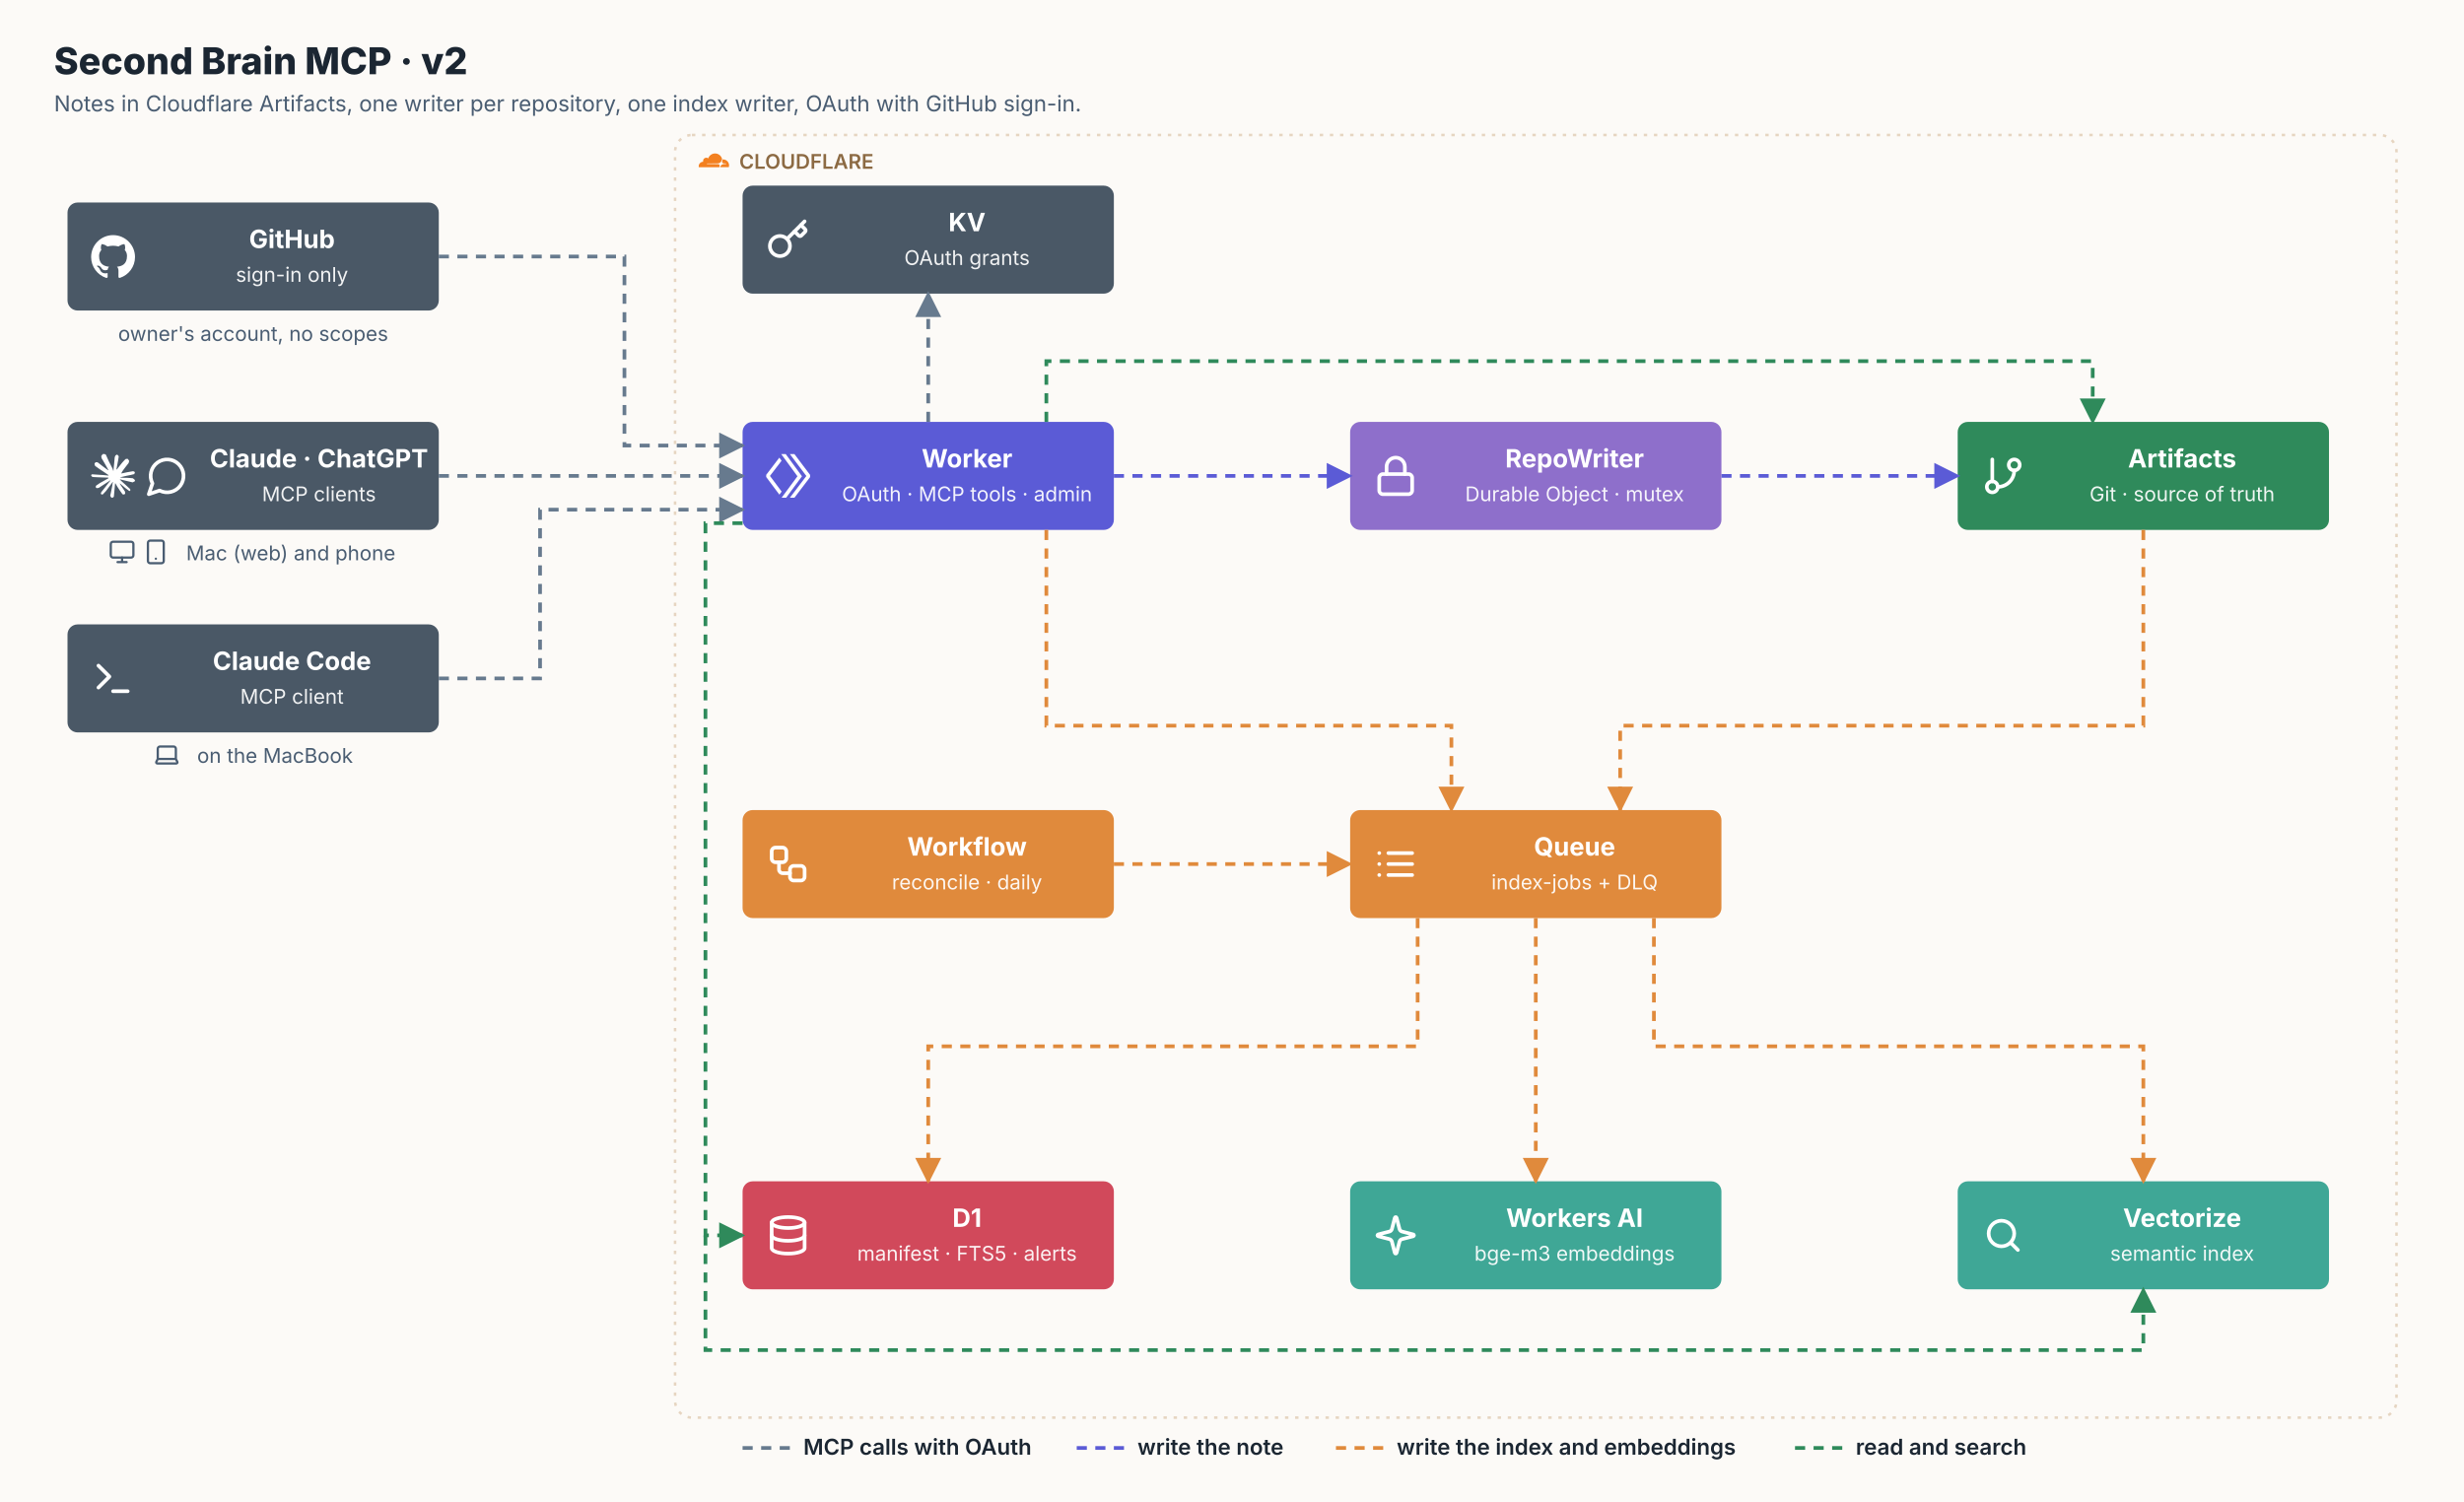
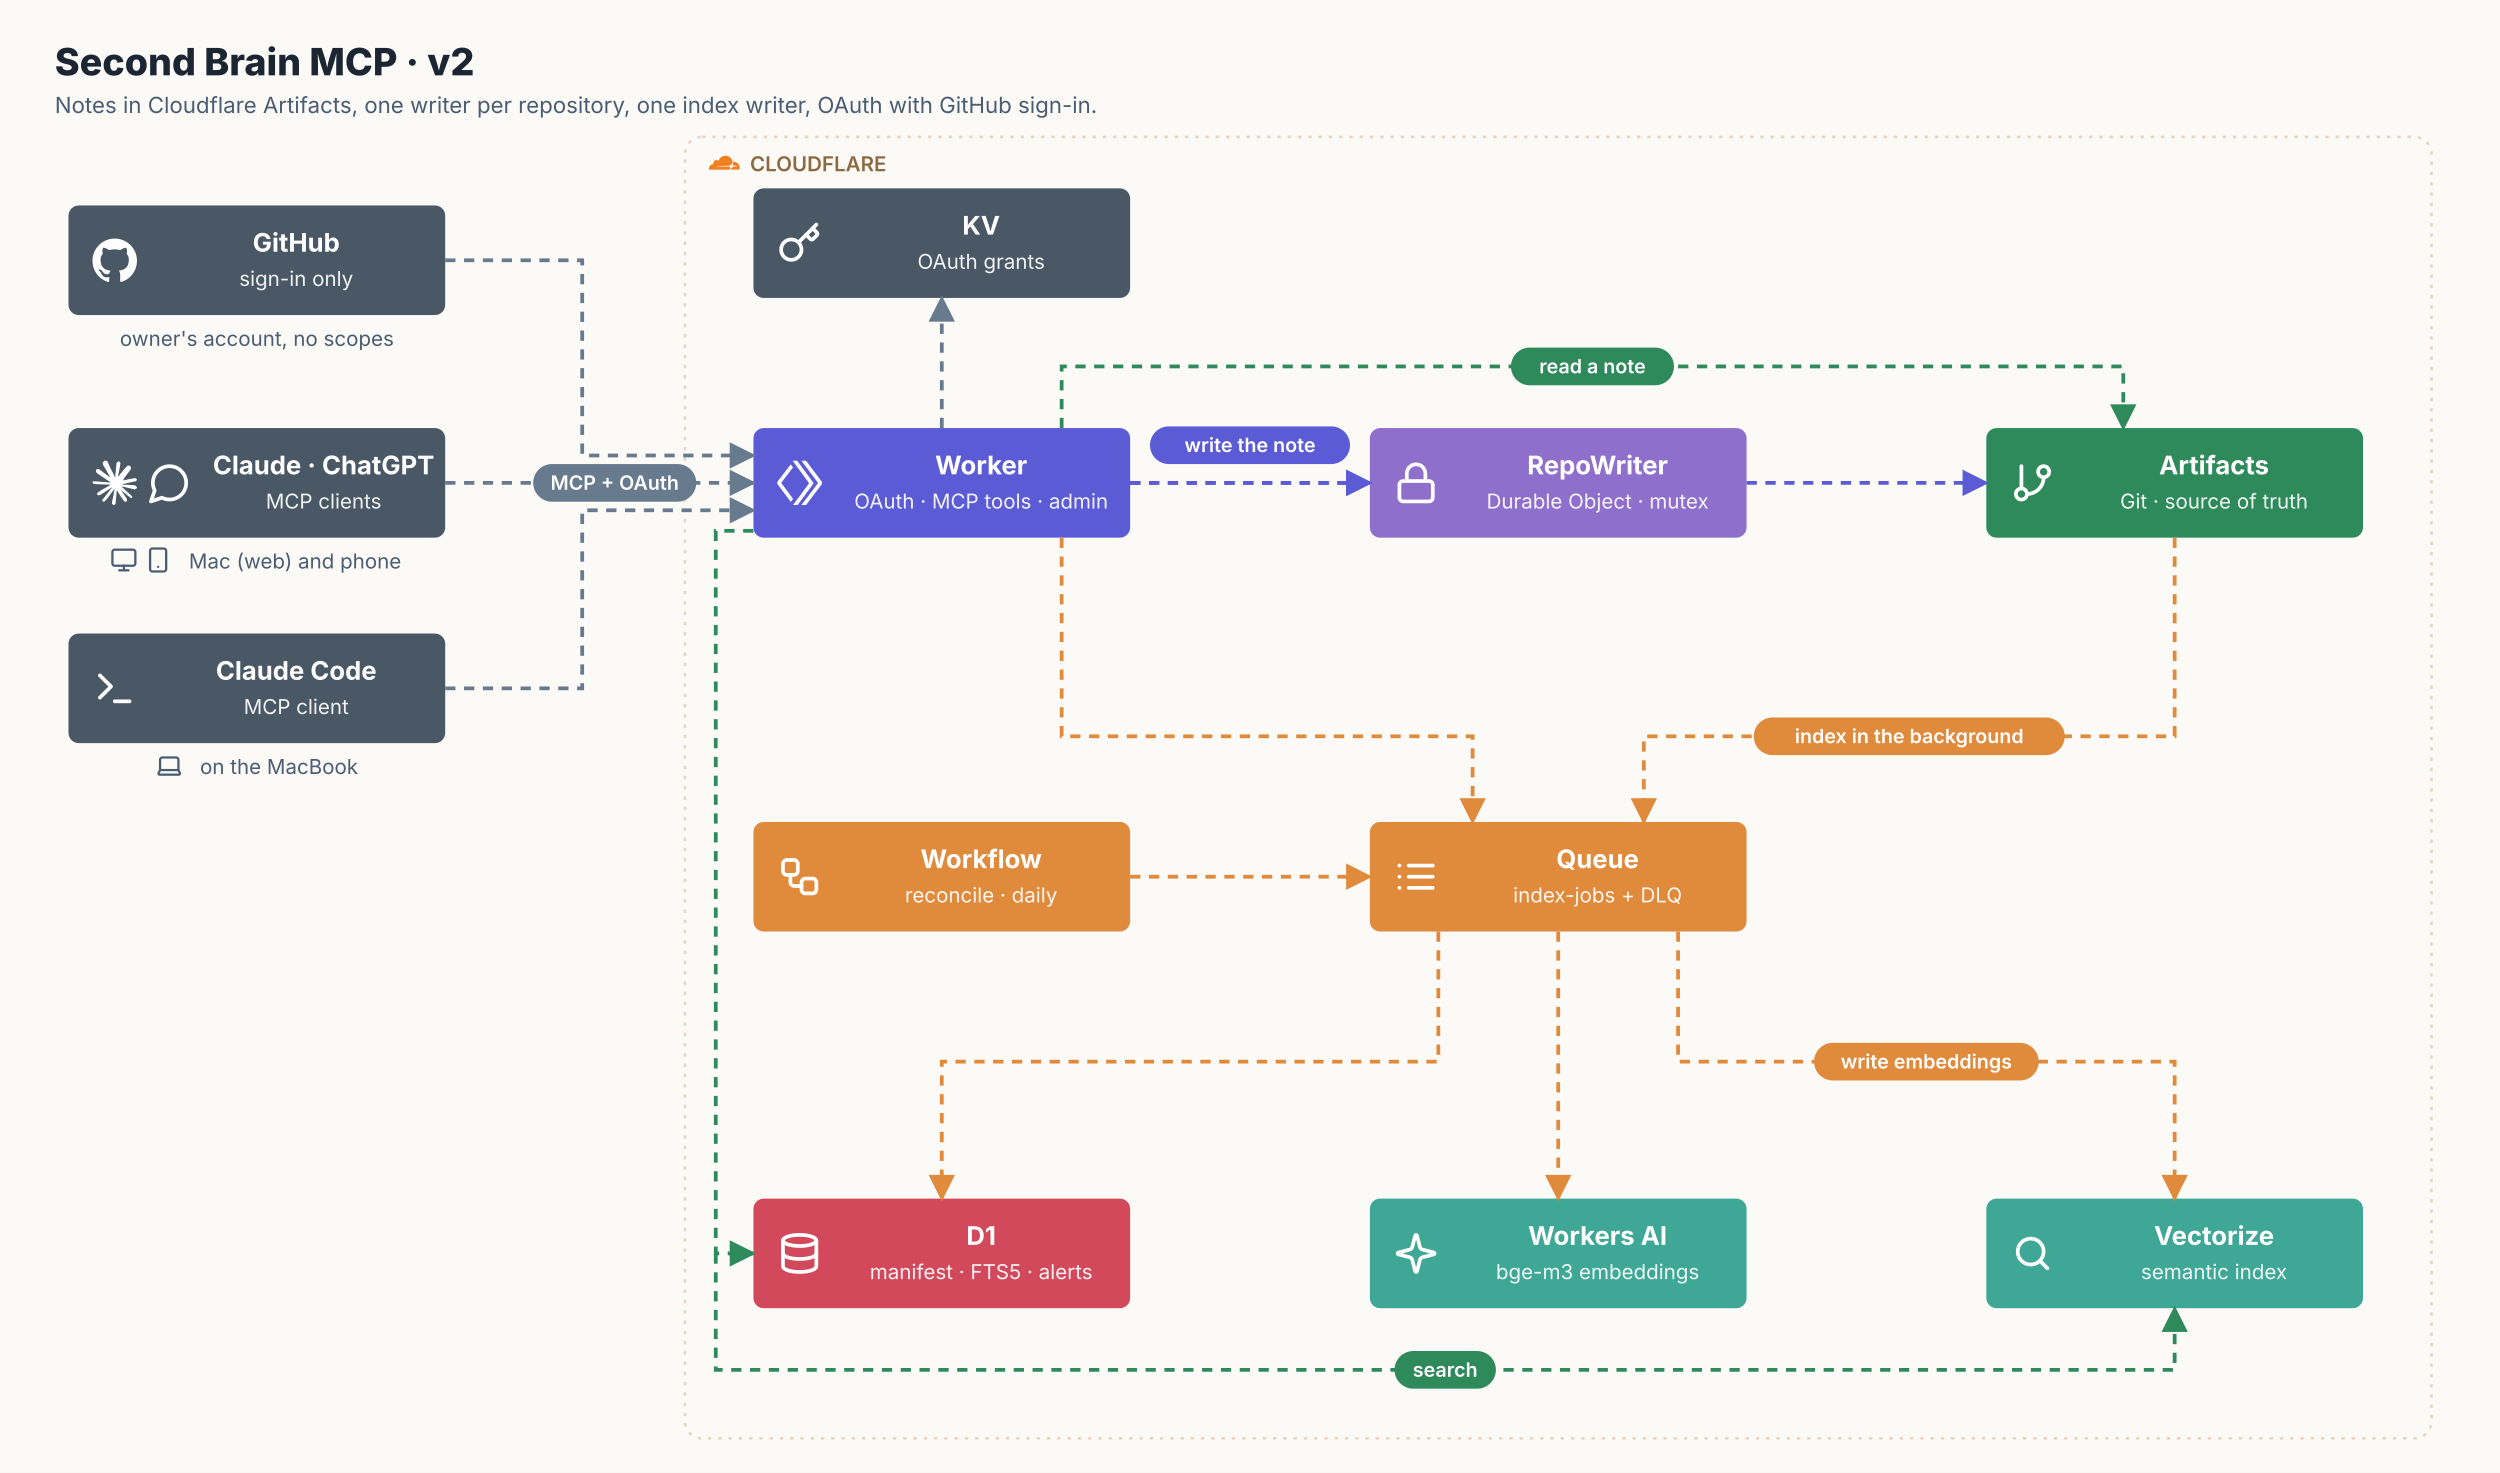
- <svg xmlns="http://www.w3.org/2000/svg" viewBox="0 0 1460 890" width="1460" height="890" font-family="Onest, Inter, system-ui, sans-serif">
+ <svg xmlns="http://www.w3.org/2000/svg" viewBox="0 0 1460 860" width="1460" height="860" font-family="Onest, Inter, system-ui, sans-serif">
  <defs>
    <marker id="m" viewBox="0 0 10 10" refX="9" refY="5" markerWidth="8" markerHeight="8" orient="auto-start-reverse">
      <path d="M0,0 L10,5 L0,10 z" fill="#677A8E" />
    </marker>
    <marker id="m-auth" viewBox="0 0 10 10" refX="9" refY="5" markerWidth="7" markerHeight="7" orient="auto-start-reverse">
      <path d="M0,0 L10,5 L0,10 z" fill="#677A8E" />
    </marker>
    <marker id="m-write" viewBox="0 0 10 10" refX="9" refY="5" markerWidth="7" markerHeight="7" orient="auto-start-reverse">
      <path d="M0,0 L10,5 L0,10 z" fill="#5B5BD6" />
    </marker>
    <marker id="m-index" viewBox="0 0 10 10" refX="9" refY="5" markerWidth="7" markerHeight="7" orient="auto-start-reverse">
      <path d="M0,0 L10,5 L0,10 z" fill="#E08A3C" />
    </marker>
    <marker id="m-read" viewBox="0 0 10 10" refX="9" refY="5" markerWidth="7" markerHeight="7" orient="auto-start-reverse">
      <path d="M0,0 L10,5 L0,10 z" fill="#2F8A5B" />
    </marker>
    <marker id="ms" viewBox="0 0 10 10" refX="9" refY="5" markerWidth="8" markerHeight="8" orient="auto-start-reverse">
      <path d="M0,0 L10,5 L0,10 z" fill="#677A8E" />
    </marker>
    <style>.t{fill:#fff;font-size:15px;font-weight:700}.s{fill:#fff;font-size:12px;opacity:.92}.c{fill:#4A5D72;font-size:12px}
.a{fill:none;stroke:#677A8E;stroke-width:1.6;stroke-dasharray:6 5}.p{fill:#fff;font-size:11.5px;font-weight:600}
.h{fill:#1B2632;font-size:22px;font-weight:800}.hs{fill:#4A5D72;font-size:13px}.g{fill:none;stroke:#E6D5C1;stroke-width:1.5;stroke-dasharray:2 4}.gl{fill:#8C6A43;font-size:12px;font-weight:600}.lg{fill:#1B2632;font-size:13px;font-weight:600}.ft{font-size:12px;font-weight:700;letter-spacing:.06em}</style>
  </defs>
  <rect width="100%" height="100%" fill="#FCFAF7" />
  <text x="32" y="44" class="h">Second Brain MCP · v2</text>
  <text x="32" y="66" class="hs">Notes in Cloudflare Artifacts, one writer per repository, one index writer, OAuth with GitHub sign-in.</text>
  <rect x="400" y="80" width="1020" height="760" rx="10" class="g" />
  <path transform="translate(414,86) scale(0.75)" d="M16.509 16.845c.147-.507.091-.971-.155-1.315-.225-.316-.605-.499-1.062-.52l-8.659-.112a.156.156 0 0 1-.133-.071c-.028-.042-.035-.099-.021-.155.028-.084.112-.148.204-.156l8.736-.112c1.035-.049 2.16-.887 2.554-1.914l.499-1.301c.021-.056.029-.113.015-.168-.562-2.546-2.835-4.445-5.55-4.445-2.504 0-4.628 1.618-5.388 3.861-.493-.366-1.119-.562-1.794-.499-1.203.119-2.167 1.083-2.286 2.286-.028.31-.007.613.064.894C1.568 13.171 0 14.775 0 16.752c0 .175.014.351.035.527.014.083.084.147.169.147h15.981c.091 0 .176-.065.203-.155l.12-.427zm2.757-5.563c-.077 0-.161 0-.238.011-.057 0-.105.042-.127.098l-.338 1.174c-.147.507-.092.971.154 1.316.226.316.606.498 1.062.519l1.844.113c.056 0 .105.026.133.07.028.043.035.107.021.156-.028.084-.113.148-.204.155l-1.921.112c-1.041.049-2.158.887-2.553 1.914l-.141.358c-.028.071.021.142.099.142h6.598c.077 0 .147-.049.169-.126.112-.408.176-.837.176-1.28 0-2.603-2.125-4.727-4.734-4.727" fill="#F38020" />
  <text x="438" y="100" class="gl">CLOUDFLARE</text>
  <rect x="40" y="120" width="220" height="64" rx="6" fill="#4A5866" />
  <path transform="translate(54,139) scale(1.083333)" d="M12 .297c-6.63 0-12 5.373-12 12 0 5.303 3.438 9.8 8.205 11.385.6.113.82-.258.82-.577 0-.285-.01-1.04-.015-2.04-3.338.724-4.042-1.61-4.042-1.61C4.422 18.07 3.633 17.7 3.633 17.7c-1.087-.744.084-.729.084-.729 1.205.084 1.838 1.236 1.838 1.236 1.07 1.835 2.809 1.305 3.495.998.108-.776.417-1.305.76-1.605-2.665-.3-5.466-1.332-5.466-5.93 0-1.31.465-2.38 1.235-3.22-.135-.303-.54-1.523.105-3.176 0 0 1.005-.322 3.3 1.23.96-.267 1.98-.399 3-.405 1.02.006 2.04.138 3 .405 2.28-1.552 3.285-1.23 3.285-1.23.645 1.653.24 2.873.12 3.176.765.84 1.23 1.91 1.23 3.22 0 4.61-2.805 5.625-5.475 5.92.42.36.81 1.096.81 2.22 0 1.606-.015 2.896-.015 3.286 0 .315.21.69.825.57C20.565 22.092 24 17.592 24 12.297c0-6.627-5.373-12-12-12" fill="#fff" />
  <text x="173.0" y="147" text-anchor="middle" class="t">GitHub</text>
  <text x="173.0" y="167" text-anchor="middle" class="s">sign-in only</text>
  <text x="150.0" y="202" text-anchor="middle" class="c">owner's account, no scopes</text>
  <rect x="40" y="250" width="220" height="64" rx="6" fill="#4A5866" />
  <path transform="translate(54,269) scale(1.083333)" d="m4.714 15.956 4.717-2.647.079-.231-.079-.128h-.231l-.789-.049-2.696-.073-2.337-.097-2.265-.121-.571-.121-.534-.704.055-.352.48-.322.686.061 1.518.103 2.277.158 1.651.097 2.447.255h.389l.055-.158-.134-.097-.103-.097L6.973 9.836l-2.55-1.688-1.336-.971-.723-.492-.364-.461-.158-1.008.656-.723.88.061.225.061.892.686 1.906 1.475 2.489 1.834.364.303.146-.103.018-.073-.164-.273-1.354-2.447-1.445-2.489-.643-1.032-.17-.619c-.061-.255-.103-.467-.103-.729L6.287.134 6.7 0l.996.134.419.364.619 1.415 1.002 2.228 1.554 3.03.455.898.243.832.091.255h.158v-.146l.128-1.706.237-2.095.231-2.696.079-.759.376-.911.747-.492.583.279.48.686-.067.443-.285 1.852-.559 2.902-.364 1.943h.212l.243-.243.984-1.305 1.651-2.064.729-.82.85-.905.546-.431h1.032l.759 1.129-.34 1.166-1.062 1.348-.88 1.141-1.263 1.7-.789 1.36.073.109.188-.018 2.853-.607 1.542-.279 1.84-.316.832.389.091.395-.328.807-1.967.486-2.307.461-3.436.814-.043.03.049.061 1.548.146.662.036h1.621l3.018.225.789.522.474.638-.079.486-1.214.619-1.639-.389-3.825-.911-1.311-.328h-.182v.109l1.093 1.069 2.003 1.809 2.507 2.331.128.577-.322.455-.34-.049-2.204-1.657-.85-.747-1.925-1.621h-.128v.17l.443.65 2.344 3.521.121 1.081-.17.352-.607.212-.668-.121-1.372-1.925L14.38 17.959l-1.141-1.943-.14.079-.674 7.255-.316.37-.729.279-.607-.461-.322-.747.322-1.475.389-1.925.316-1.53.285-1.9.17-.631-.012-.043-.14.018-1.433 1.967-2.18 2.945-1.724 1.846-.413.164-.716-.37.067-.662.401-.589 2.386-3.036 1.439-1.882.929-1.087-.006-.158h-.055l-6.338 4.116-1.129.146-.486-.455.061-.747.231-.243 1.906-1.311Z" fill="#fff" />
  <g transform="translate(86,269) scale(1.083333)" fill="none" stroke="#fff" stroke-width="2" stroke-linecap="round" stroke-linejoin="round">
    <path d="M7.9 20A9 9 0 1 0 4 16.1L2 22z" />
  </g>
  <text x="189.0" y="277" text-anchor="middle" class="t">Claude · ChatGPT</text>
  <text x="189.0" y="297" text-anchor="middle" class="s">MCP clients</text>
  <g transform="translate(64.3,319) scale(0.67)" fill="none" stroke="#4A5D72" stroke-width="2" stroke-linecap="round" stroke-linejoin="round">
    <rect width="20" height="14" x="2" y="3" rx="2" />
    <path d="M8 21h8M12 17v4" />
  </g>
  <g transform="translate(84.3,319) scale(0.67)" fill="none" stroke="#4A5D72" stroke-width="2" stroke-linecap="round" stroke-linejoin="round">
    <rect width="14" height="20" x="5" y="2" rx="2" ry="2" />
    <path d="M12 18h.01" />
  </g>
  <text x="110.3" y="332" class="c">Mac (web) and phone</text>
  <rect x="40" y="370" width="220" height="64" rx="6" fill="#4A5866" />
  <g transform="translate(54,389) scale(1.083333)" fill="none" stroke="#fff" stroke-width="2" stroke-linecap="round" stroke-linejoin="round">
    <path d="m4 17 6-6-6-6" />
    <path d="M12 19h8" />
  </g>
  <text x="173.0" y="397" text-anchor="middle" class="t">Claude Code</text>
  <text x="173.0" y="417" text-anchor="middle" class="s">MCP client</text>
  <g transform="translate(90.8,439) scale(0.67)" fill="none" stroke="#4A5D72" stroke-width="2" stroke-linecap="round" stroke-linejoin="round">
    <path d="M20 16V7a2 2 0 0 0-2-2H6a2 2 0 0 0-2 2v9m16 0H4m16 0 1.28 2.55a1 1 0 0 1-.9 1.45H3.62a1 1 0 0 1-.9-1.45L4 16" />
  </g>
  <text x="116.8" y="452" class="c">on the MacBook</text>
  <rect x="440" y="110" width="220" height="64" rx="6" fill="#4A5866" />
  <g transform="translate(454,129) scale(1.083333)" fill="none" stroke="#fff" stroke-width="2" stroke-linecap="round" stroke-linejoin="round">
    <path d="m15.5 7.5 2.3 2.3a1 1 0 0 0 1.4 0l2.1-2.1a1 1 0 0 0 0-1.4L19 4" />
    <path d="m21 2-9.6 9.6" />
    <circle cx="7.5" cy="15.5" r="5.5" />
  </g>
  <text x="573.0" y="137" text-anchor="middle" class="t">KV</text>
  <text x="573.0" y="157" text-anchor="middle" class="s">OAuth grants</text>
  <rect x="440" y="250" width="220" height="64" rx="6" fill="#5B5BD6" />
  <path transform="translate(454,269) scale(1.083333)" d="m8.213.063 8.879 12.136-8.67 11.739h2.476l8.665-11.735-8.89-12.14Zm4.728 0 9.02 11.992-9.018 11.883h2.496L24 12.656v-1.199L15.434.063ZM7.178 2.02.01 11.398l-.01 1.2 7.203 9.644 1.238-1.676-6.396-8.556 6.361-8.313Z" fill="#fff" />
  <text x="573.0" y="277" text-anchor="middle" class="t">Worker</text>
  <text x="573.0" y="297" text-anchor="middle" class="s">OAuth · MCP tools · admin</text>
  <rect x="800" y="250" width="220" height="64" rx="6" fill="#8E6FCB" />
  <g transform="translate(814,269) scale(1.083333)" fill="none" stroke="#fff" stroke-width="2" stroke-linecap="round" stroke-linejoin="round">
    <rect width="18" height="11" x="3" y="11" rx="2" />
    <path d="M7 11V7a5 5 0 0 1 10 0v4" />
  </g>
  <text x="933.0" y="277" text-anchor="middle" class="t">RepoWriter</text>
  <text x="933.0" y="297" text-anchor="middle" class="s">Durable Object · mutex</text>
  <rect x="1160" y="250" width="220" height="64" rx="6" fill="#2F8A5B" />
  <g transform="translate(1174,269) scale(1.083333)" fill="none" stroke="#fff" stroke-width="2" stroke-linecap="round" stroke-linejoin="round">
    <path d="M6 3v12" />
    <circle cx="18" cy="6" r="3" />
    <circle cx="6" cy="18" r="3" />
    <path d="M18 9a9 9 0 0 1-9 9" />
  </g>
  <text x="1293.0" y="277" text-anchor="middle" class="t">Artifacts</text>
  <text x="1293.0" y="297" text-anchor="middle" class="s">Git · source of truth</text>
  <rect x="440" y="480" width="220" height="64" rx="6" fill="#E08A3C" />
  <g transform="translate(454,499) scale(1.083333)" fill="none" stroke="#fff" stroke-width="2" stroke-linecap="round" stroke-linejoin="round">
    <rect width="8" height="8" x="3" y="3" rx="2" />
    <path d="M7 11v4a2 2 0 0 0 2 2h4" />
    <rect width="8" height="8" x="13" y="13" rx="2" />
  </g>
  <text x="573.0" y="507" text-anchor="middle" class="t">Workflow</text>
  <text x="573.0" y="527" text-anchor="middle" class="s">reconcile · daily</text>
  <rect x="800" y="480" width="220" height="64" rx="6" fill="#E08A3C" />
  <g transform="translate(814,499) scale(1.083333)" fill="none" stroke="#fff" stroke-width="2" stroke-linecap="round" stroke-linejoin="round">
    <path d="M8 6h13M8 12h13M8 18h13M3 6h.01M3 12h.01M3 18h.01" />
  </g>
  <text x="933.0" y="507" text-anchor="middle" class="t">Queue</text>
  <text x="933.0" y="527" text-anchor="middle" class="s">index-jobs + DLQ</text>
  <rect x="440" y="700" width="220" height="64" rx="6" fill="#D1495B" />
  <g transform="translate(454,719) scale(1.083333)" fill="none" stroke="#fff" stroke-width="2" stroke-linecap="round" stroke-linejoin="round">
    <ellipse cx="12" cy="5" rx="9" ry="3" />
    <path d="M3 5v14a9 3 0 0 0 18 0V5" />
    <path d="M3 12a9 3 0 0 0 18 0" />
  </g>
  <text x="573.0" y="727" text-anchor="middle" class="t">D1</text>
  <text x="573.0" y="747" text-anchor="middle" class="s">manifest · FTS5 · alerts</text>
  <rect x="800" y="700" width="220" height="64" rx="6" fill="#3FA796" />
  <g transform="translate(814,719) scale(1.083333)" fill="none" stroke="#fff" stroke-width="2" stroke-linecap="round" stroke-linejoin="round">
    <path d="M9.94 15.5A2 2 0 0 0 8.5 14.06l-6.14-1.58a.5.5 0 0 1 0-.96L8.5 9.94A2 2 0 0 0 9.94 8.5l1.58-6.14a.5.5 0 0 1 .96 0L14.06 8.5a2 2 0 0 0 1.44 1.44l6.14 1.58a.5.5 0 0 1 0 .96l-6.14 1.58a2 2 0 0 0-1.44 1.44l-1.58 6.14a.5.5 0 0 1-.96 0z" />
  </g>
  <text x="933.0" y="727" text-anchor="middle" class="t">Workers AI</text>
  <text x="933.0" y="747" text-anchor="middle" class="s">bge-m3 embeddings</text>
  <rect x="1160" y="700" width="220" height="64" rx="6" fill="#3FA796" />
  <g transform="translate(1174,719) scale(1.083333)" fill="none" stroke="#fff" stroke-width="2" stroke-linecap="round" stroke-linejoin="round">
    <circle cx="11" cy="11" r="7" />
    <path d="m20 20-3.5-3.5" />
  </g>
  <text x="1293.0" y="727" text-anchor="middle" class="t">Vectorize</text>
  <text x="1293.0" y="747" text-anchor="middle" class="s">semantic index</text>
-   <path d="M440,858 L468,858" class="a" style="stroke:#677A8E;stroke-width:2.2" />
-   <text x="476" y="862" class="lg">MCP calls with OAuth</text>
-   <path d="M638.0,858 L666.0,858" class="a" style="stroke:#5B5BD6;stroke-width:2.2" />
-   <text x="674.0" y="862" class="lg">write the note</text>
-   <path d="M791.6,858 L819.6,858" class="a" style="stroke:#E08A3C;stroke-width:2.2" />
-   <text x="827.6" y="862" class="lg">write the index and embeddings</text>
-   <path d="M1063.6,858 L1091.6,858" class="a" style="stroke:#2F8A5B;stroke-width:2.2" />
-   <text x="1099.6" y="862" class="lg">read and search</text>
-   <path d="M260,152 L370,152 L370,264 L440,264" class="a" style="stroke:#677A8E;stroke-width:2.2" marker-end="url(#m-auth)" />
+   <path d="M260,152 L340,152 L340,266 L440,266" class="a" style="stroke:#677A8E;stroke-width:2.2" marker-end="url(#m-auth)" />
+   <path d="M260,282 L440,282" class="a" style="stroke:#677A8E;stroke-width:2.2" marker-end="url(#m-auth)" />
+   <rect x="311.4" y="271.0" width="95.2" height="22" rx="11" fill="#677A8E" />
+   <text x="359.0" y="286.0" text-anchor="middle" class="p">MCP + OAuth</text>
+   <path d="M260,402 L340,402 L340,298 L440,298" class="a" style="stroke:#677A8E;stroke-width:2.2" marker-end="url(#m-auth)" />
  <path d="M550,250 L550,174" class="a" style="stroke:#677A8E;stroke-width:2.2" marker-end="url(#m-auth)" />
-   <path d="M260,282 L440,282" class="a" style="stroke:#677A8E;stroke-width:2.2" marker-end="url(#m-auth)" />
-   <path d="M260,402 L320,402 L320,302 L440,302" class="a" style="stroke:#677A8E;stroke-width:2.2" marker-end="url(#m-auth)" />
  <path d="M660,282 L800,282" class="a" style="stroke:#5B5BD6;stroke-width:2.2" marker-end="url(#m-write)" />
  <path d="M1020,282 L1160,282" class="a" style="stroke:#5B5BD6;stroke-width:2.2" marker-end="url(#m-write)" />
+   <path d="M660,282 L800,282" class="a" style="stroke:#5B5BD6;stroke-width:2.2" marker-end="url(#m-write)" />
+   <rect x="671.6" y="249.0" width="116.8" height="22" rx="11" fill="#5B5BD6" />
+   <text x="730.0" y="264.0" text-anchor="middle" class="p">write the note</text>
  <path d="M620,314 L620,430 L860,430 L860,480" class="a" style="stroke:#E08A3C;stroke-width:2.2" marker-end="url(#m-index)" />
  <path d="M1270,314 L1270,430 L960,430 L960,480" class="a" style="stroke:#E08A3C;stroke-width:2.2" marker-end="url(#m-index)" />
+   <rect x="1024.2" y="419.0" width="181.6" height="22" rx="11" fill="#E08A3C" />
+   <text x="1115.0" y="434.0" text-anchor="middle" class="p">index in the background</text>
  <path d="M660,512 L800,512" class="a" style="stroke:#E08A3C;stroke-width:2.2" marker-end="url(#m-index)" />
  <path d="M840,544 L840,620 L550,620 L550,700" class="a" style="stroke:#E08A3C;stroke-width:2.2" marker-end="url(#m-index)" />
  <path d="M910,544 L910,700" class="a" style="stroke:#E08A3C;stroke-width:2.2" marker-end="url(#m-index)" />
  <path d="M980,544 L980,620 L1270,620 L1270,700" class="a" style="stroke:#E08A3C;stroke-width:2.2" marker-end="url(#m-index)" />
+   <rect x="1059.4" y="609.0" width="131.2" height="22" rx="11" fill="#E08A3C" />
+   <text x="1125.0" y="624.0" text-anchor="middle" class="p">write embeddings</text>
  <path d="M620,250 L620,214 L1240,214 L1240,250" class="a" style="stroke:#2F8A5B;stroke-width:2.2" marker-end="url(#m-read)" />
+   <rect x="882.4" y="203.0" width="95.2" height="22" rx="11" fill="#2F8A5B" />
+   <text x="930.0" y="218.0" text-anchor="middle" class="p">read a note</text>
  <path d="M440,310 L418,310 L418,732 L440,732" class="a" style="stroke:#2F8A5B;stroke-width:2.2" marker-end="url(#m-read)" />
  <path d="M418,732 L418,800 L1270,800 L1270,764" class="a" style="stroke:#2F8A5B;stroke-width:2.2" marker-end="url(#m-read)" />
+   <rect x="814.4" y="789.0" width="59.2" height="22" rx="11" fill="#2F8A5B" />
+   <text x="844.0" y="804.0" text-anchor="middle" class="p">search</text>
</svg>
